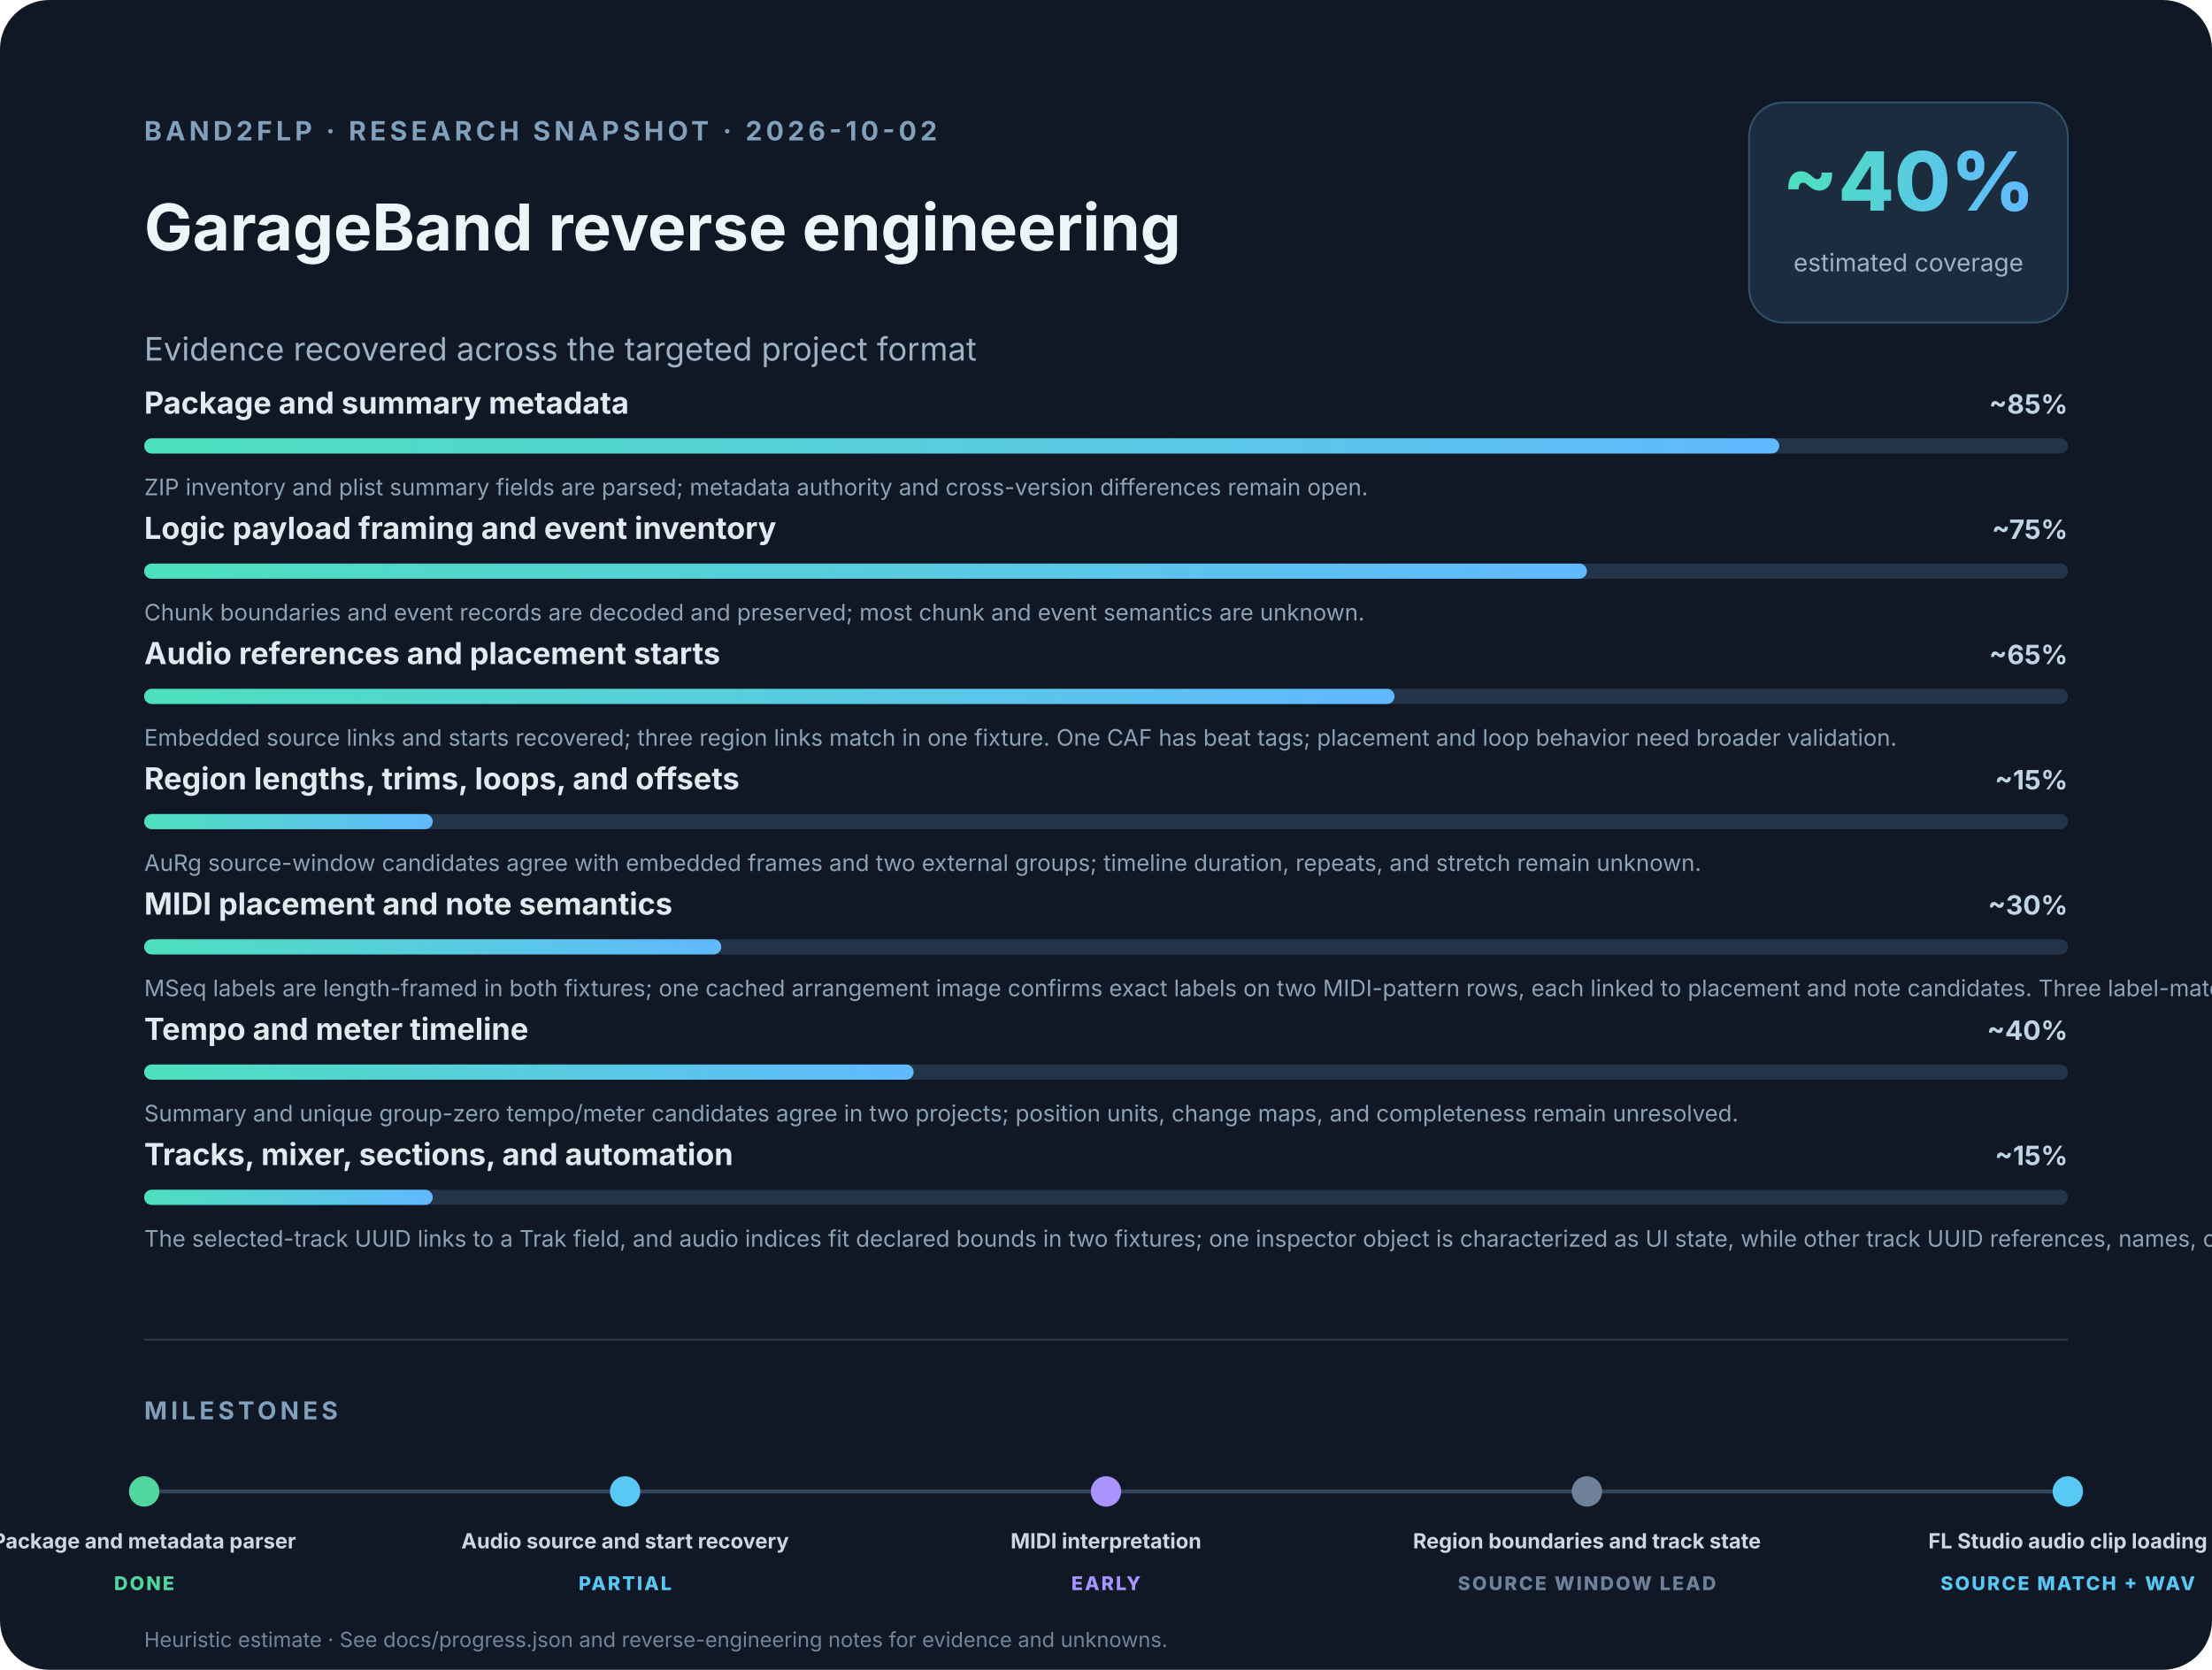
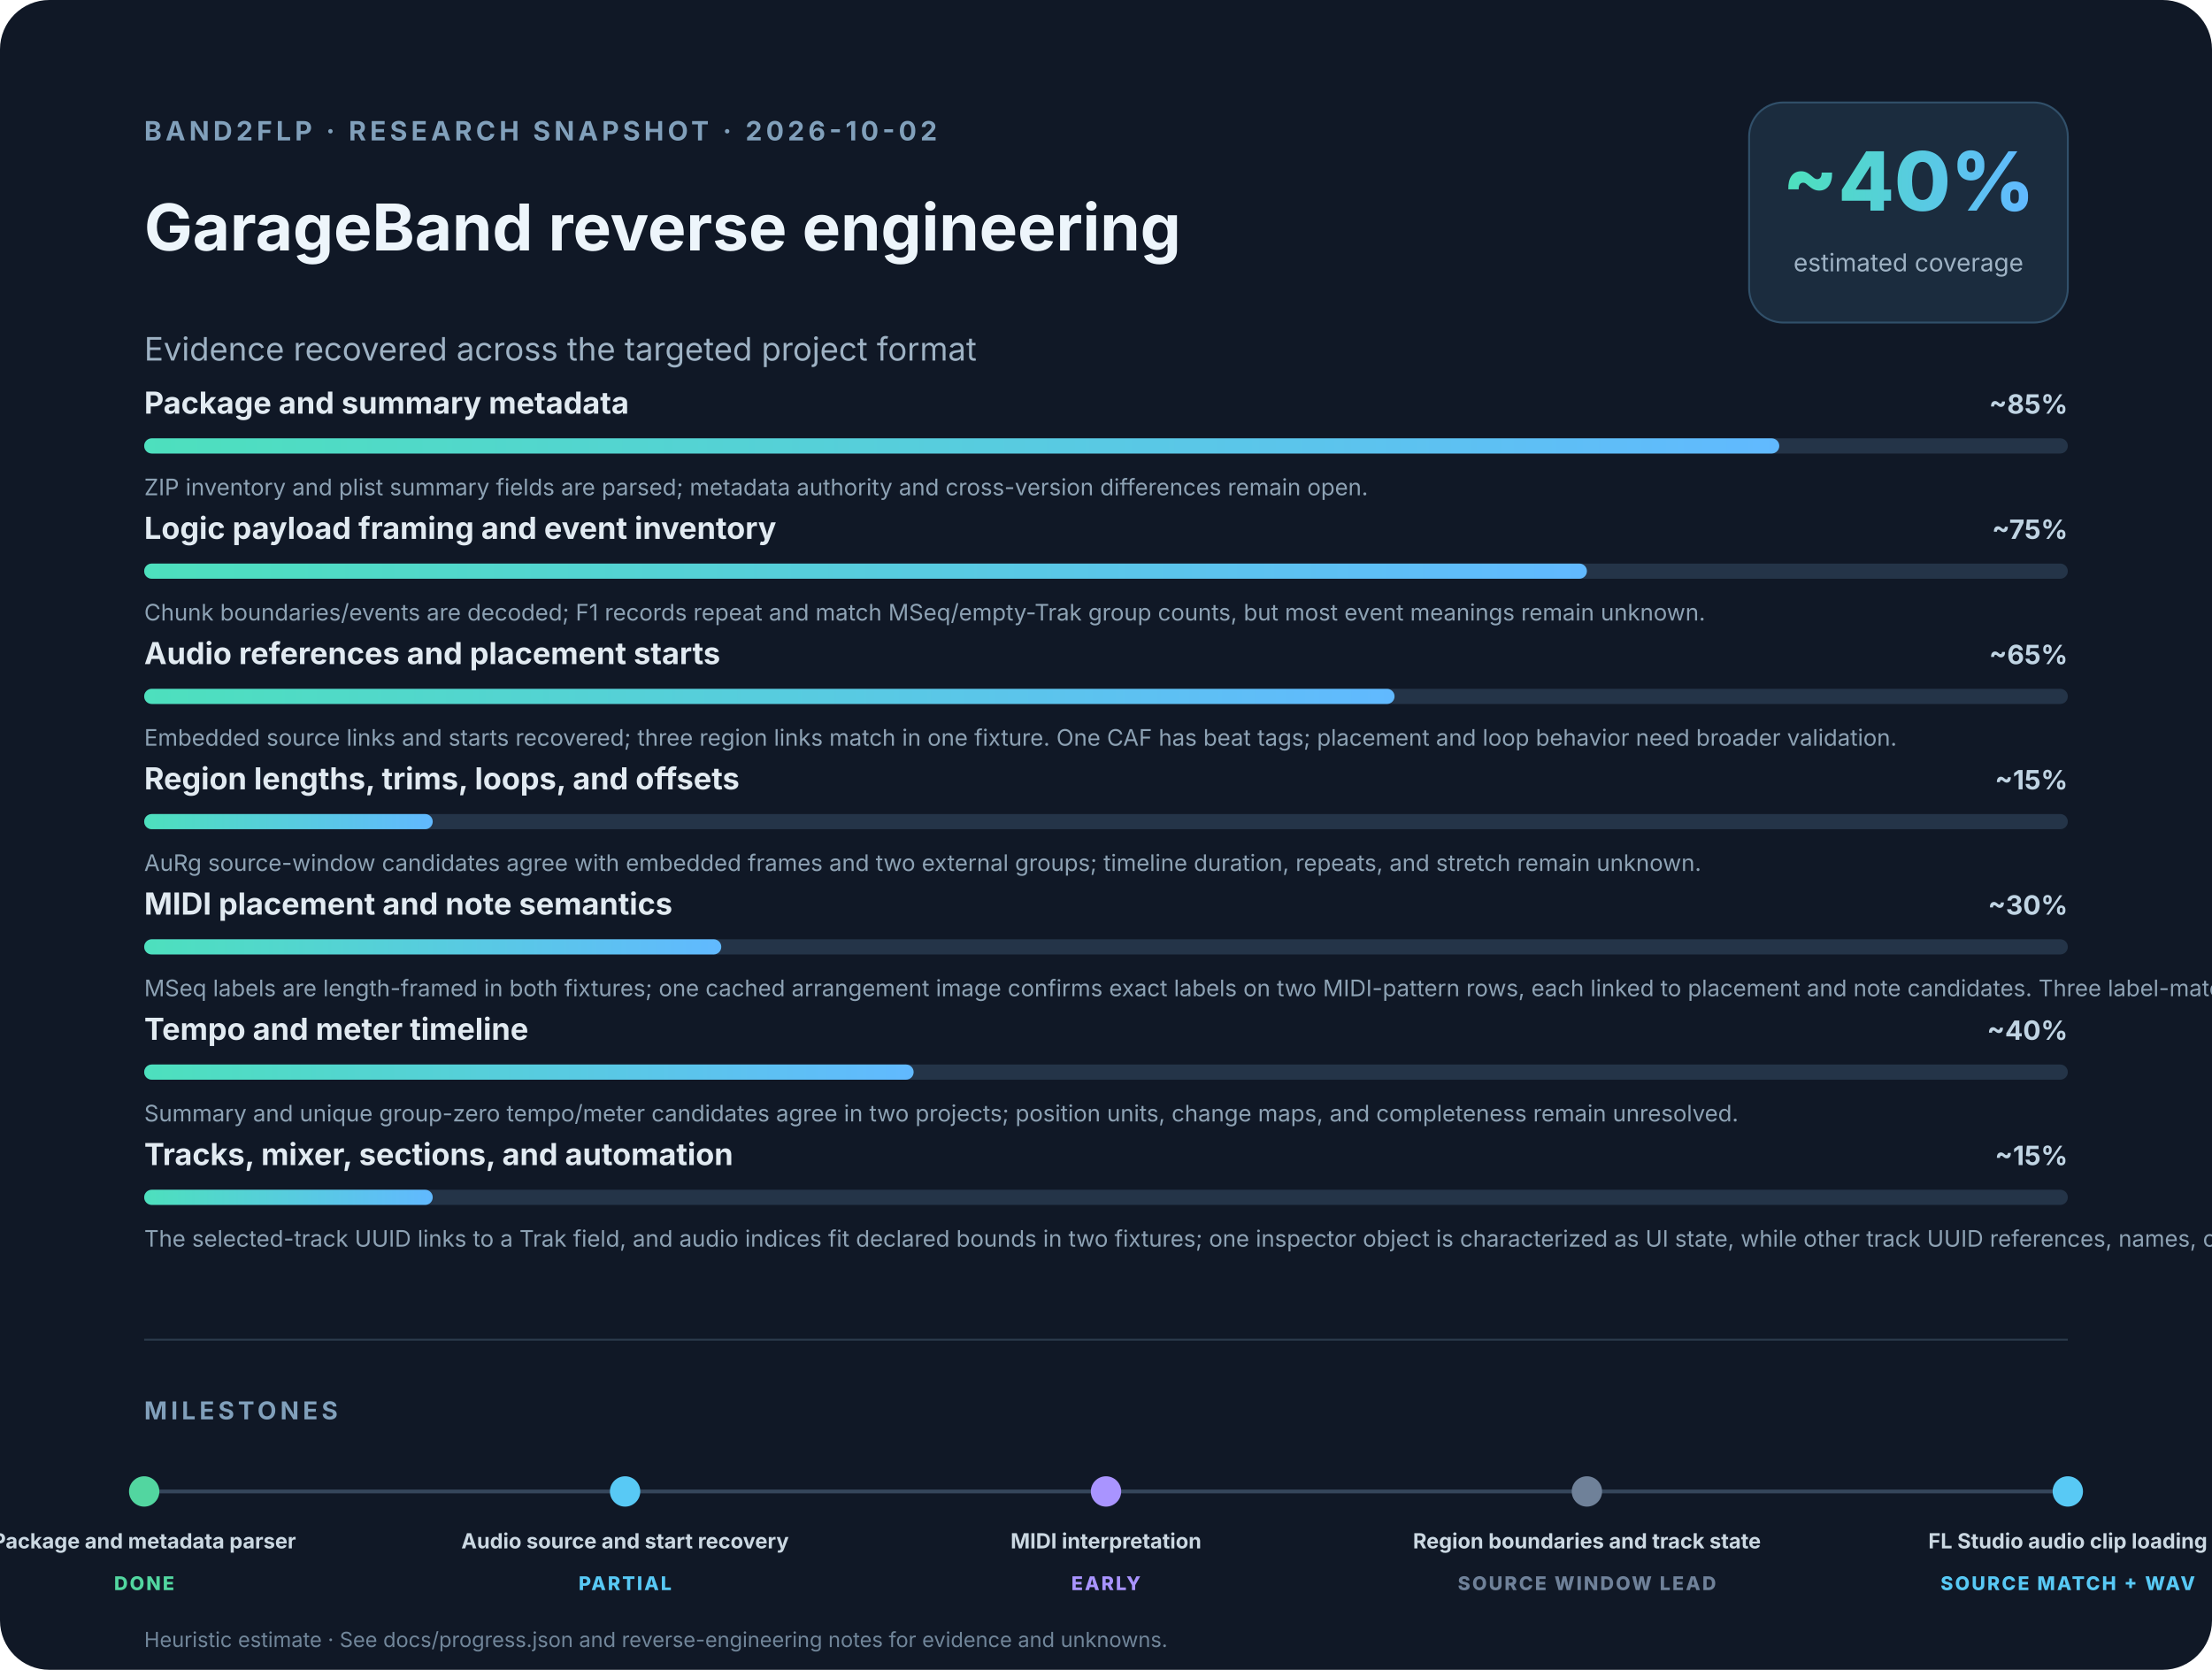
<svg xmlns="http://www.w3.org/2000/svg" viewBox="0 0 1166 880" role="img" aria-labelledby="title desc">
  <defs>
    <linearGradient id="accent" x1="0" x2="1">
      <stop offset="0" stop-color="#4de0bd" />
      <stop offset="1" stop-color="#61b9ff" />
    </linearGradient>
  </defs>
  <rect width="1166" height="880" rx="26" fill="#101826" />
  <text x="76" y="74" class="eyebrow">BAND2FLP · RESEARCH SNAPSHOT · 2026-10-02</text>
  <text x="76" y="132" class="headline">GarageBand reverse engineering</text>
  <text x="76" y="190" class="subhead">Evidence recovered across the targeted project format</text>
  <rect x="922" y="54" width="168" height="116" rx="18" fill="#1b2c3e" stroke="#31506a" />
  <text x="1006" y="111" class="big-pct" text-anchor="middle">~40%</text>
  <text x="1006" y="143" class="small" text-anchor="middle">estimated coverage</text>
  <text x="76" y="218" class="row-title">Package and summary metadata</text>
  <text x="1090" y="218" class="row-pct" text-anchor="end">~85%</text>
  <rect x="76" y="231" width="1014" height="8" rx="4" class="bar-bg" />
  <rect x="76" y="231" width="861.9" height="8" rx="4" class="bar-fill" />
  <text x="76" y="261" class="row-note">ZIP inventory and plist summary fields are parsed; metadata authority and cross-version differences remain open.</text>
  <text x="76" y="284" class="row-title">Logic payload framing and event inventory</text>
  <text x="1090" y="284" class="row-pct" text-anchor="end">~75%</text>
  <rect x="76" y="297" width="1014" height="8" rx="4" class="bar-bg" />
  <rect x="76" y="297" width="760.5" height="8" rx="4" class="bar-fill" />
-   <text x="76" y="327" class="row-note">Chunk boundaries and event records are decoded and preserved; most chunk and event semantics are unknown.</text>
+   <text x="76" y="327" class="row-note">Chunk boundaries/events are decoded; F1 records repeat and match MSeq/empty-Trak group counts, but most event meanings remain unknown.</text>
  <text x="76" y="350" class="row-title">Audio references and placement starts</text>
  <text x="1090" y="350" class="row-pct" text-anchor="end">~65%</text>
  <rect x="76" y="363" width="1014" height="8" rx="4" class="bar-bg" />
  <rect x="76" y="363" width="659.1" height="8" rx="4" class="bar-fill" />
  <text x="76" y="393" class="row-note">Embedded source links and starts recovered; three region links match in one fixture. One CAF has beat tags; placement and loop behavior need broader validation.</text>
  <text x="76" y="416" class="row-title">Region lengths, trims, loops, and offsets</text>
  <text x="1090" y="416" class="row-pct" text-anchor="end">~15%</text>
  <rect x="76" y="429" width="1014" height="8" rx="4" class="bar-bg" />
  <rect x="76" y="429" width="152.1" height="8" rx="4" class="bar-fill" />
  <text x="76" y="459" class="row-note">AuRg source-window candidates agree with embedded frames and two external groups; timeline duration, repeats, and stretch remain unknown.</text>
  <text x="76" y="482" class="row-title">MIDI placement and note semantics</text>
  <text x="1090" y="482" class="row-pct" text-anchor="end">~30%</text>
  <rect x="76" y="495" width="1014" height="8" rx="4" class="bar-bg" />
  <rect x="76" y="495" width="304.2" height="8" rx="4" class="bar-fill" />
  <text x="76" y="525" class="row-note">MSeq labels are length-framed in both fixtures; one cached arrangement image confirms exact labels on two MIDI-pattern rows, each linked to placement and note candidates. Three label-matched rows have consecutive +0x14 values in visible order, but other values exceed the declared track count. Note fields and absolute track mapping remain unresolved.</text>
  <text x="76" y="548" class="row-title">Tempo and meter timeline</text>
  <text x="1090" y="548" class="row-pct" text-anchor="end">~40%</text>
  <rect x="76" y="561" width="1014" height="8" rx="4" class="bar-bg" />
  <rect x="76" y="561" width="405.6" height="8" rx="4" class="bar-fill" />
  <text x="76" y="591" class="row-note">Summary and unique group-zero tempo/meter candidates agree in two projects; position units, change maps, and completeness remain unresolved.</text>
  <text x="76" y="614" class="row-title">Tracks, mixer, sections, and automation</text>
  <text x="1090" y="614" class="row-pct" text-anchor="end">~15%</text>
  <rect x="76" y="627" width="1014" height="8" rx="4" class="bar-bg" />
  <rect x="76" y="627" width="152.1" height="8" rx="4" class="bar-fill" />
  <text x="76" y="657" class="row-note">The selected-track UUID links to a Trak field, and audio indices fit declared bounds in two fixtures; one inspector object is characterized as UI state, while other track UUID references, names, ordering, mixer state, sections, and automation remain unresolved.</text>
  <line x1="76" y1="706" x2="1090" y2="706" stroke="#2b3a4b" />
  <text x="76" y="748" class="section">MILESTONES</text>
  <line x1="76" y1="786" x2="1090" y2="786" stroke="#35465b" stroke-width="2" />
  <circle cx="76.0" cy="786" r="8" fill="#52d6a0" />
  <text x="76.0" y="816" class="milestone-name" text-anchor="middle">Package and metadata parser</text>
  <text x="76.0" y="838" class="milestone-state" text-anchor="middle" fill="#52d6a0">DONE</text>
  <circle cx="329.5" cy="786" r="8" fill="#58c9f5" />
  <text x="329.5" y="816" class="milestone-name" text-anchor="middle">Audio source and start recovery</text>
  <text x="329.5" y="838" class="milestone-state" text-anchor="middle" fill="#58c9f5">PARTIAL</text>
  <circle cx="583.0" cy="786" r="8" fill="#a994ff" />
  <text x="583.0" y="816" class="milestone-name" text-anchor="middle">MIDI interpretation</text>
  <text x="583.0" y="838" class="milestone-state" text-anchor="middle" fill="#a994ff">EARLY</text>
  <circle cx="836.5" cy="786" r="8" fill="#6f8199" />
  <text x="836.5" y="816" class="milestone-name" text-anchor="middle">Region boundaries and track state</text>
  <text x="836.5" y="838" class="milestone-state" text-anchor="middle" fill="#6f8199">SOURCE WINDOW LEAD</text>
  <circle cx="1090.0" cy="786" r="8" fill="#58c9f5" />
  <text x="1090.0" y="816" class="milestone-name" text-anchor="middle">FL Studio audio clip loading</text>
  <text x="1090.0" y="838" class="milestone-state" text-anchor="middle" fill="#58c9f5">SOURCE MATCH + WAV</text>
  <text x="76" y="868" class="footer">Heuristic estimate · See docs/progress.json and reverse-engineering notes for evidence and unknowns.</text>
  <style>
text { font-family: Inter, Segoe UI, Arial, sans-serif; }
.eyebrow { fill:#81a0bb; font-size:14px; font-weight:700; letter-spacing:2px; }
.headline { fill:#edf5fb; font-size:34px; font-weight:700; }
.subhead { fill:#9eb2c4; font-size:17px; }
.big-pct { fill:url(#accent); font-size:43px; font-weight:800; }
.small { fill:#9eb2c4; font-size:13px; }
.row-title { fill:#e1eaf1; font-size:16px; font-weight:650; }
.row-pct { fill:#c0d4e3; font-size:14px; font-weight:700; }
.bar-bg { fill:#243448; } .bar-fill { fill:url(#accent); }
.row-note { fill:#8da2b4; font-size:12px; }
.section { fill:#81a0bb; font-size:13px; font-weight:700; letter-spacing:2px; }
.milestone-name { fill:#cbd8e2; font-size:11px; font-weight:650; }
.milestone-state { font-size:10px; font-weight:800; letter-spacing:1px; }
.footer { fill:#71869a; font-size:11px; }
</style>
</svg>
